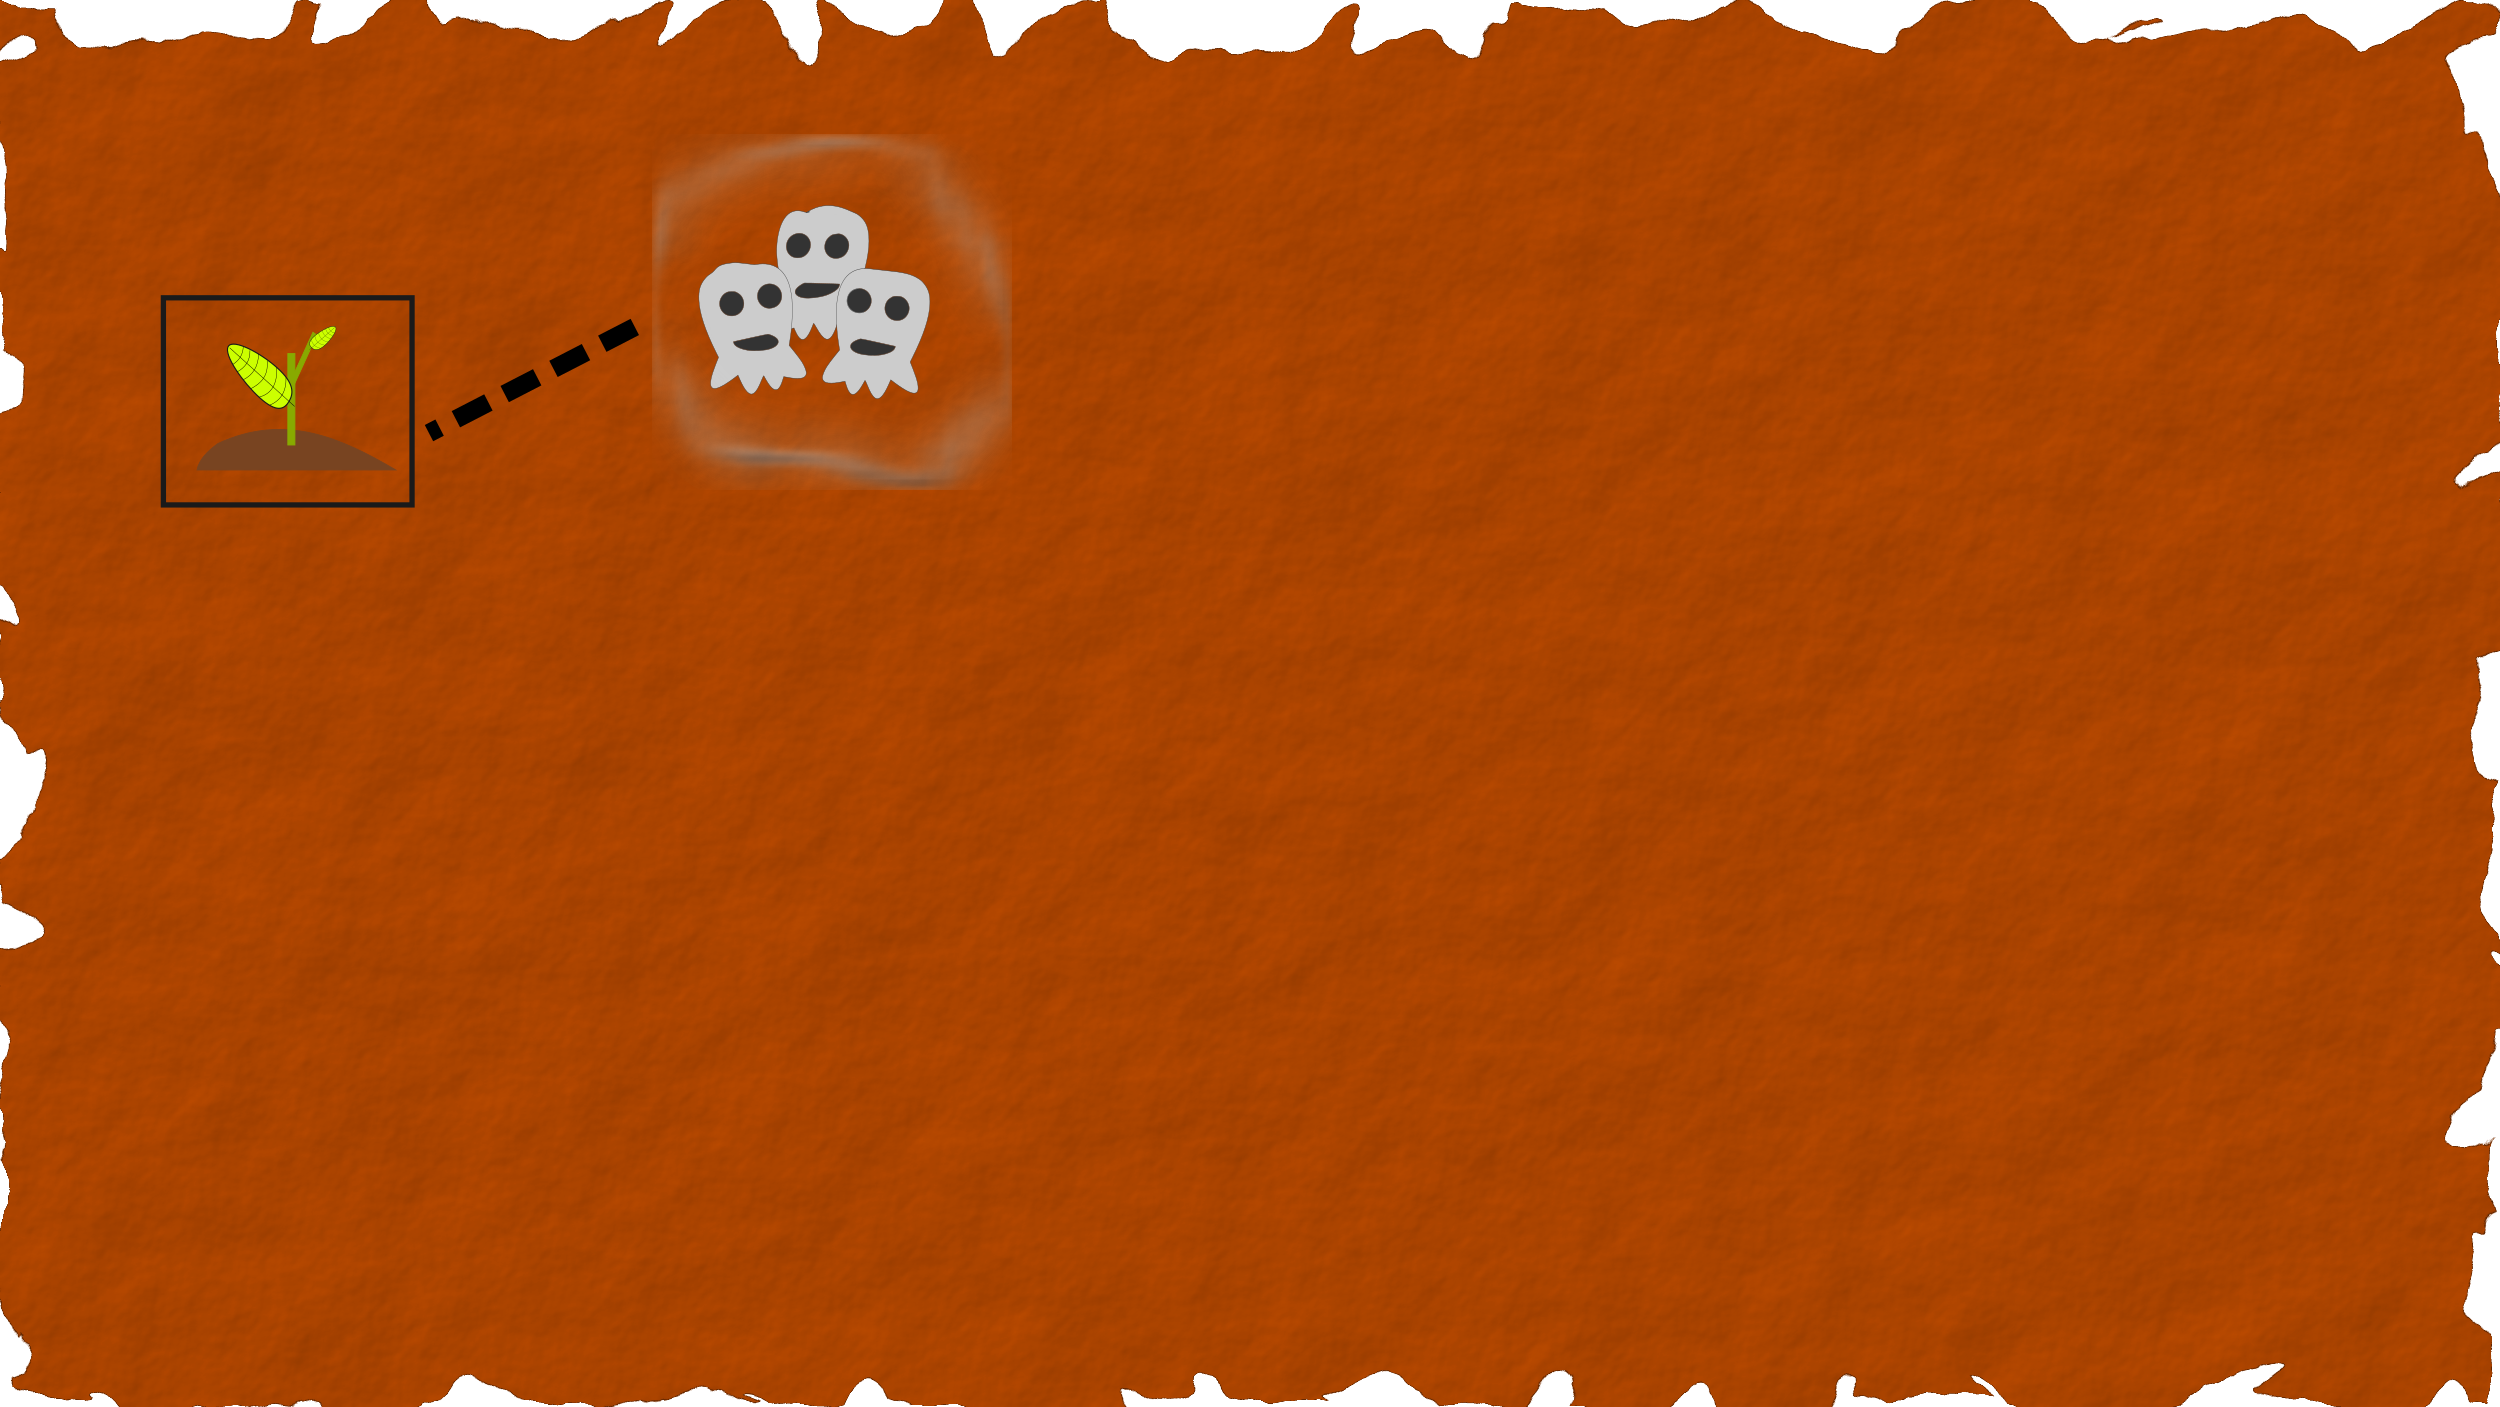
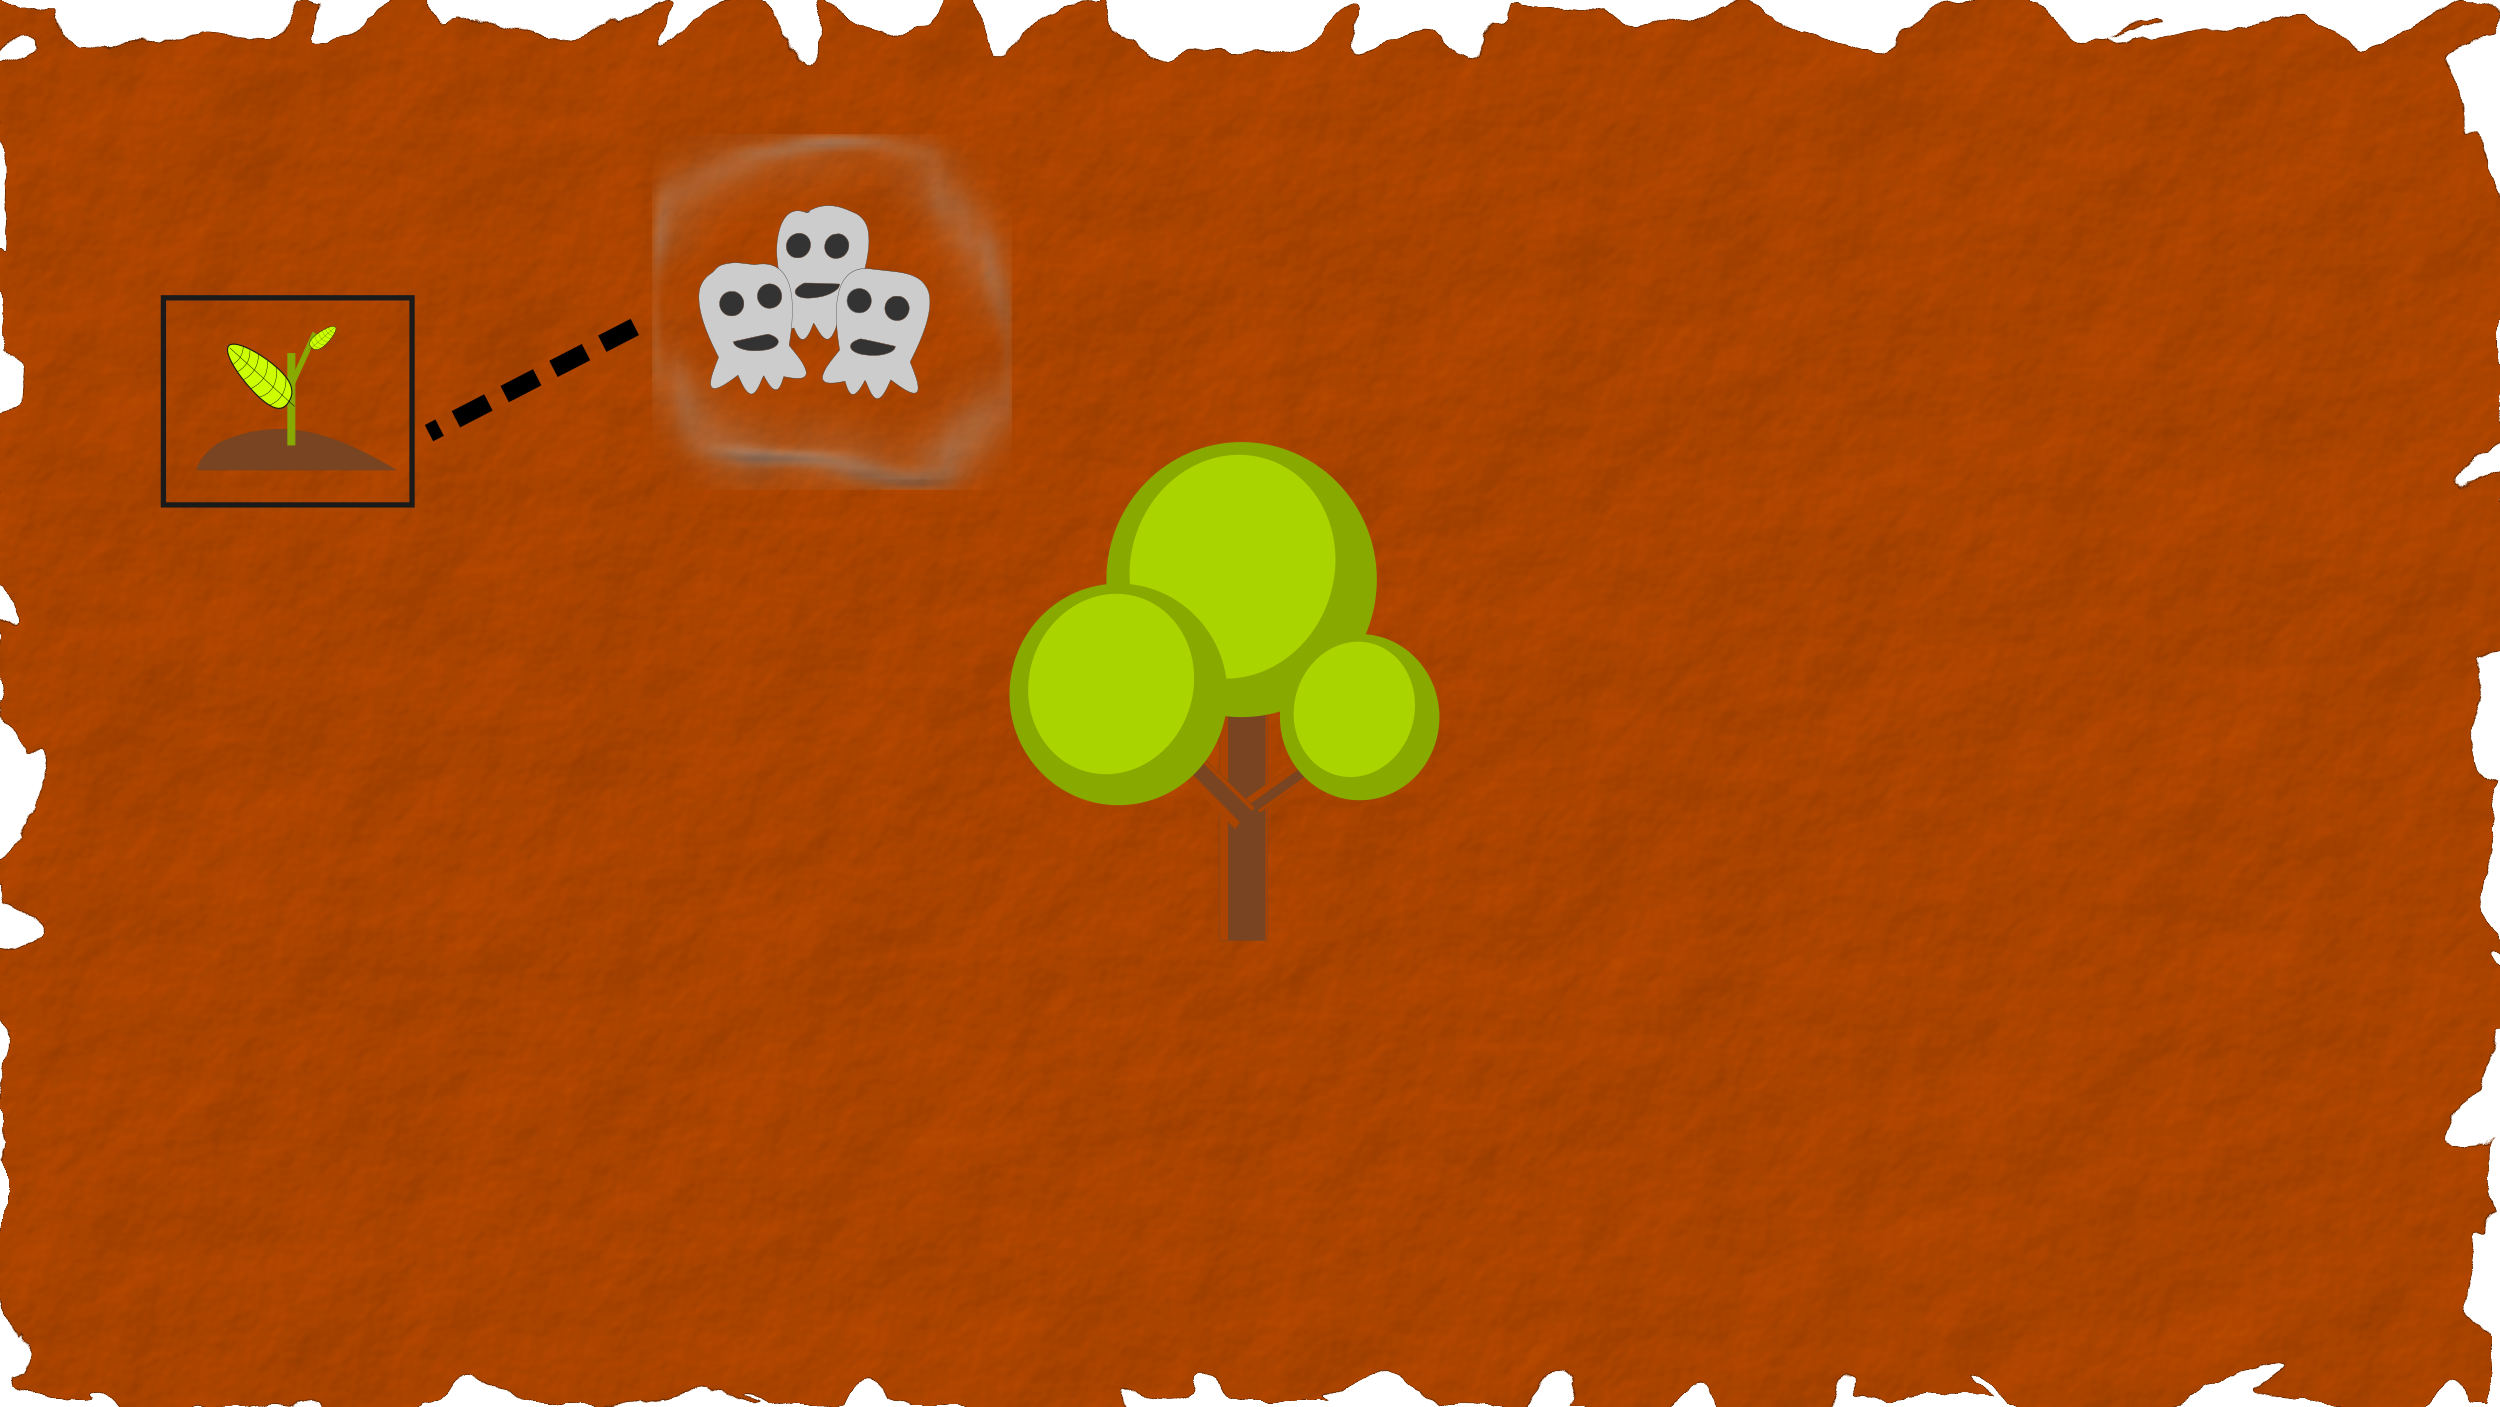
<svg xmlns="http://www.w3.org/2000/svg" width="1920" height="1080" viewBox="0 0 508 285.75" version="1.1" id="table_of_contents_svg">
  <defs id="defs3699">
    <filter y="-0.15" height="1.3" x="-0.15" width="1.3" style="color-interpolation-filters:sRGB;" id="filter3901">
      <feTurbulence type="fractalNoise" baseFrequency="0.04" numOctaves="5" seed="0" result="result4" id="feTurbulence3887" />
      <feDisplacementMap in="SourceGraphic" in2="result4" yChannelSelector="G" xChannelSelector="R" scale="10" result="result3" id="feDisplacementMap3889" />
      <feDiffuseLighting lighting-color="rgb(233,230,215)" diffuseConstant="1" surfaceScale="2" result="result1" in="result4" id="feDiffuseLighting3893">
        <feDistantLight azimuth="235" elevation="40" id="feDistantLight3891" />
      </feDiffuseLighting>
      <feComposite operator="in" in="result3" in2="result1" result="result2" id="feComposite3895" />
      <feComposite in2="result1" result="result5" operator="arithmetic" k1="1.7" id="feComposite3897" />
      <feBlend in="result5" in2="result3" mode="normal" id="feBlend3899" />
    </filter>
    <filter style="color-interpolation-filters:sRGB;" id="filter5016">
      <feTurbulence type="fractalNoise" numOctaves="5" seed="1" baseFrequency="0.013 0.013" result="turbulence" id="feTurbulence5012" />
      <feDisplacementMap in="SourceGraphic" in2="turbulence" scale="6.6" yChannelSelector="G" xChannelSelector="R" id="feDisplacementMap5014" result="fbSourceGraphic" />
      <feColorMatrix result="fbSourceGraphicAlpha" in="fbSourceGraphic" values="0 0 0 -1 0 0 0 0 -1 0 0 0 0 -1 0 0 0 0 1 0" id="feColorMatrix5018" />
      <feTurbulence id="feTurbulence5020" type="fractalNoise" numOctaves="5" seed="1" baseFrequency="0.013 0.013" result="turbulence" in="fbSourceGraphic" />
      <feDisplacementMap in2="turbulence" id="feDisplacementMap5022" in="fbSourceGraphic" scale="6.6" yChannelSelector="G" xChannelSelector="R" result="fbSourceGraphic" />
      <feColorMatrix result="fbSourceGraphicAlpha" in="fbSourceGraphic" values="0 0 0 -1 0 0 0 0 -1 0 0 0 0 -1 0 0 0 0 1 0" id="feColorMatrix5024" />
      <feTurbulence id="feTurbulence5026" type="fractalNoise" numOctaves="5" seed="1" baseFrequency="0.013 0.013" result="turbulence" in="fbSourceGraphic" />
      <feDisplacementMap in2="turbulence" id="feDisplacementMap5028" in="fbSourceGraphic" scale="6.6" yChannelSelector="G" xChannelSelector="R" result="fbSourceGraphic" />
      <feColorMatrix result="fbSourceGraphicAlpha" in="fbSourceGraphic" values="0 0 0 -1 0 0 0 0 -1 0 0 0 0 -1 0 0 0 0 1 0" id="feColorMatrix5030" />
      <feTurbulence id="feTurbulence5032" type="fractalNoise" numOctaves="5" seed="1" baseFrequency="0.013 0.013" result="turbulence" in="fbSourceGraphic" />
      <feDisplacementMap in2="turbulence" id="feDisplacementMap5034" in="fbSourceGraphic" scale="6.6" yChannelSelector="G" xChannelSelector="R" result="fbSourceGraphic" />
      <feColorMatrix result="fbSourceGraphicAlpha" in="fbSourceGraphic" values="0 0 0 -1 0 0 0 0 -1 0 0 0 0 -1 0 0 0 0 1 0" id="feColorMatrix5036" />
      <feTurbulence id="feTurbulence5038" type="fractalNoise" numOctaves="5" seed="1" baseFrequency="0.013 0.013" result="turbulence" in="fbSourceGraphic" />
      <feDisplacementMap in2="turbulence" id="feDisplacementMap5040" in="fbSourceGraphic" scale="6.6" yChannelSelector="G" xChannelSelector="R" result="fbSourceGraphic" />
      <feColorMatrix result="fbSourceGraphicAlpha" in="fbSourceGraphic" values="0 0 0 -1 0 0 0 0 -1 0 0 0 0 -1 0 0 0 0 1 0" id="feColorMatrix5042" />
      <feTurbulence id="feTurbulence5044" type="fractalNoise" numOctaves="5" seed="1" baseFrequency="0.013 0.013" result="turbulence" in="fbSourceGraphic" />
      <feDisplacementMap in2="turbulence" id="feDisplacementMap5046" in="fbSourceGraphic" scale="6.6" yChannelSelector="G" xChannelSelector="R" result="fbSourceGraphic" />
      <feColorMatrix result="fbSourceGraphicAlpha" in="fbSourceGraphic" values="0 0 0 -1 0 0 0 0 -1 0 0 0 0 -1 0 0 0 0 1 0" id="feColorMatrix5048" />
      <feTurbulence id="feTurbulence5050" type="fractalNoise" numOctaves="5" seed="1" baseFrequency="0.013 0.013" result="turbulence" in="fbSourceGraphic" />
      <feDisplacementMap in2="turbulence" id="feDisplacementMap5052" in="fbSourceGraphic" scale="6.6" yChannelSelector="G" xChannelSelector="R" result="fbSourceGraphic" />
      <feColorMatrix result="fbSourceGraphicAlpha" in="fbSourceGraphic" values="0 0 0 -1 0 0 0 0 -1 0 0 0 0 -1 0 0 0 0 1 0" id="feColorMatrix5090" />
      <feGaussianBlur id="feGaussianBlur5092" stdDeviation="0.95 0.87" result="fbSourceGraphic" in="fbSourceGraphic" />
      <feColorMatrix result="fbSourceGraphicAlpha" in="fbSourceGraphic" values="0 0 0 -1 0 0 0 0 -1 0 0 0 0 -1 0 0 0 0 1 0" id="feColorMatrix5094" />
      <feGaussianBlur id="feGaussianBlur5096" result="result1" in="fbSourceGraphicAlpha" stdDeviation="2.2" />
      <feSpecularLighting id="feSpecularLighting5098" result="result0" specularExponent="18.1" specularConstant="2" surfaceScale="5">
        <feDistantLight id="feDistantLight5100" azimuth="225" elevation="24" />
      </feSpecularLighting>
      <feComposite in2="fbSourceGraphicAlpha" id="feComposite5102" result="result6" operator="in" />
      <feMorphology id="feMorphology5104" radius="5.7" operator="dilate" />
      <feGaussianBlur id="feGaussianBlur5106" result="result11" stdDeviation="5.7" />
      <feDiffuseLighting id="feDiffuseLighting5108" surfaceScale="5" result="result3" diffuseConstant="2" in="result1">
        <feDistantLight id="feDistantLight5110" elevation="25" azimuth="225" />
      </feDiffuseLighting>
      <feBlend in2="fbSourceGraphic" id="feBlend5112" result="result7" mode="multiply" in="result3" />
      <feComposite in2="fbSourceGraphicAlpha" id="feComposite5114" in="result7" operator="in" result="result91" />
      <feBlend in2="result91" id="feBlend5116" result="result9" mode="lighten" in="result6" />
      <feComposite in2="result9" id="feComposite5118" in="result11" result="fbSourceGraphic" />
      <feColorMatrix result="fbSourceGraphicAlpha" in="fbSourceGraphic" values="0 0 0 -1 0 0 0 0 -1 0 0 0 0 -1 0 0 0 0 1 0" id="feColorMatrix5154" />
      <feColorMatrix id="feColorMatrix5156" in="fbSourceGraphic" values="1 0 0 0 0 0 1 0 0 0 0 0 1 0 0 -0.212 -0.715 -0.072 1 0 " result="colormatrix" />
      <feComposite in2="colormatrix" id="feComposite5158" in="fbSourceGraphic" operator="arithmetic" k2="1" k3="0" k4="0" result="composite" />
      <feGaussianBlur id="feGaussianBlur5160" stdDeviation="5 0.01" result="blur1" />
      <feGaussianBlur id="feGaussianBlur5162" in="composite" stdDeviation="0.01 5" result="blur2" />
      <feBlend in2="blur1" id="feBlend5164" in="blur2" mode="darken" result="blend" />
    </filter>
  </defs>
  <g id="layer1" style="fill:#aa4400" />
  <path style="fill:#aa4400;stroke-width:0.265;filter:url(#filter3901)" d="M-4.086 -2.014C-4.086 -2.014 3.357 -2.395 9.807 -2.395C12.597 -2.395 13.183 7.348 17.023 7.348C20.043 7.348 36.083 8.267 39.7 8.267C42.815 8.267 40.279 7.412 43.805 7.412C46.971 7.412 50.939 8.803 54.414 8.803C57.614 8.803 59.553 -0.469 62.997 -0.469C66.218 -0.469 61.381 8.928 64.802 8.928C68.041 8.928 66.838 7.003 70.244 7.003C73.495 7.003 82.351 -2.693 85.744 -2.693C89.005 -2.693 86.815 6.532 90.198 6.532C93.467 6.532 97.869 4.418 101.244 4.418C104.52 4.418 112.683 4.526 116.051 4.526C119.332 4.526 131.229 0.166 134.592 0.166C137.879 0.166 131.527 7.098 134.885 7.098C138.177 7.098 148.994 -2.194 152.348 -2.194C155.643 -2.194 161.481 12.126 164.831 12.126C168.129 12.126 162.822 0.413 166.167 0.413C169.469 0.413 178.969 9.591 182.311 9.591C185.616 9.591 183.84 8.496 187.18 8.496C190.488 8.496 191.812 -2.582 195.149 -2.582C198.459 -2.582 198.61 11.625 201.944 11.625C205.258 11.625 220.476 -2.262 223.808 -2.262C227.123 -2.262 221.423 6.035 224.753 6.035C228.07 6.035 233.909 10.832 237.236 10.832C240.556 10.832 239.846 8.889 243.171 8.889C246.493 8.889 260.089 8.485 263.411 8.485C266.736 8.485 272.445 0.966 275.766 0.966C279.093 0.966 272.781 11.522 276.099 11.522C279.428 11.522 288.974 7.492 292.29 7.492C295.621 7.492 295.127 12.668 298.44 12.668C301.774 12.668 301.244 4.871 304.554 4.871C307.891 4.871 305.79 -0.655 309.098 -0.655C312.438 -0.655 319.725 1.562 323.03 1.562C326.373 1.562 329.232 6.628 332.534 6.628C335.88 6.628 354.021 -0.447 357.32 -0.447C360.67 -0.447 350.299 -0.025 353.595 -0.025C356.948 -0.025 362.523 6.543 365.814 6.543C369.172 6.543 379.412 12.467 382.699 12.467C386.061 12.467 383.765 8.796 387.047 8.796C390.415 8.796 393.875 0.544 397.151 0.544C400.526 0.544 407.641 -1.525 410.91 -1.525C414.293 -1.525 420.81 10.84 424.07 10.84C427.463 10.84 434.738 3.106 437.989 3.106C441.394 3.106 426.337 8.672 429.575 8.672C432.997 8.672 437.94 6.848 441.161 6.848C444.605 6.848 447.006 6.848 450.204 6.848C453.68 6.848 462.979 3.304 466.146 3.304C469.672 3.304 467.61 5.345 470.724 5.345C474.341 5.345 479.076 10.289 482.096 10.289C485.936 10.289 498.338 -0.226 501.128 -0.226C507.578 -0.226 515.63 1.95 515.63 1.95C515.63 1.95 499.757 5.323 499.757 11.52C499.757 14.246 500.702 23.09 500.702 26.798C500.702 29.748 502.937 24.752 502.937 28.248C502.937 31.289 508.68 43.12 508.68 46.527C508.68 49.619 515.438 51.869 515.438 55.228C515.438 58.352 518.238 66.212 518.238 69.54C518.238 72.686 517.8 62.194 517.8 65.499C517.8 68.663 514.633 80.483 514.633 83.772C514.633 86.949 499.875 95.727 499.875 99.003C499.875 102.191 508.705 94.549 508.705 97.815C508.705 101.012 507.709 105.641 507.709 108.898C507.709 112.103 516.233 121.236 516.233 124.485C516.233 127.698 515.577 122.686 515.577 125.926C515.577 129.146 501.508 132.015 501.508 135.249C501.508 138.476 502.708 149.068 502.708 152.295C502.708 155.529 515.769 162.368 515.769 165.588C515.769 168.828 512.546 162.288 512.546 165.501C512.546 168.749 503.696 178.997 503.696 182.202C503.696 185.459 511.26 192.232 511.26 195.43C511.26 198.695 505.59 191.614 505.59 194.801C505.59 198.078 517.826 208.682 517.826 211.859C517.826 215.149 505.134 208.628 505.134 211.791C505.134 215.097 498.685 225.733 498.685 228.879C498.685 232.207 517.568 227.142 517.568 230.266C517.568 233.625 505.798 246.428 505.798 249.52C505.798 252.927 502.02 248.801 502.02 251.841C502.02 255.337 499.333 261.59 499.333 264.54C499.333 268.248 513.839 273.742 513.839 276.468C513.839 282.665 513.184 287.094 513.184 287.094C513.184 287.094 513.929 292.735 507.479 292.735C504.689 292.735 501.958 280.837 498.118 280.837C495.098 280.837 483.556 292.111 479.938 292.111C476.824 292.111 462.501 283.889 458.975 283.889C455.809 283.889 467.589 278.435 464.114 278.435C460.914 278.435 442.504 285.3 439.06 285.3C435.839 285.3 446.032 290.781 442.611 290.781C439.373 290.781 423.774 292.383 420.369 292.383C417.118 292.383 415.813 290.229 412.42 290.229C409.159 290.229 402.95 281.079 399.567 281.079C396.298 281.079 407.892 287.813 404.517 287.813C401.241 287.813 391.58 290.171 388.212 290.171C384.93 290.171 380.413 282.522 377.051 282.522C373.764 282.522 379.463 279.037 376.105 279.037C372.814 279.037 368.083 292.831 364.729 292.831C361.434 292.831 354.426 292.738 351.076 292.738C347.778 292.738 348.839 281.104 345.494 281.104C342.192 281.104 339.319 286.533 335.976 286.533C332.671 286.533 322.237 293.04 318.898 293.04C315.59 293.04 319.849 278.814 316.512 278.814C313.202 278.814 308.655 290.45 305.321 290.45C302.007 290.45 285.927 280.228 282.595 280.228C279.28 280.228 273.068 284.181 269.739 284.181C266.421 284.181 274.046 288.046 270.72 288.046C267.399 288.046 260.494 293.743 257.169 293.743C253.846 293.743 245.149 279.776 241.827 279.776C238.502 279.776 242.921 285.874 239.6 285.874C236.273 285.874 230.085 280.485 226.767 280.485C223.437 280.485 229.875 285.135 226.559 285.135C223.228 285.135 220.038 288.878 216.725 288.878C213.39 288.878 194.521 291.682 191.21 291.682C187.873 291.682 185.84 283.693 182.532 283.693C179.192 283.693 179.253 279.042 175.948 279.042C172.605 279.042 172.235 292.591 168.933 292.591C165.587 292.591 153.582 283.878 150.283 283.878C146.934 283.878 155.31 285.579 152.014 285.579C148.661 285.579 146.507 282.381 143.216 282.381C139.858 282.381 137.254 284.559 133.967 284.559C130.604 284.559 117.157 286.787 113.875 286.787C110.507 286.787 119.424 290.575 116.148 290.575C112.773 290.575 98.217 280.387 94.948 280.387C91.565 280.387 92.752 284.938 89.491 284.938C86.098 284.938 88.567 289.621 85.317 289.621C81.911 289.621 70.153 293.023 66.914 293.023C63.493 293.023 68.879 283.252 65.657 283.252C62.213 283.252 59.432 284.976 56.233 284.976C52.757 284.976 36.396 290.901 33.229 290.901C29.703 290.901 30.452 288.261 27.337 288.261C23.72 288.261 22.543 281.59 19.523 281.59C15.683 281.59 20.477 283.079 17.687 283.079C11.237 283.079 -3.312 280.685 -3.312 280.685C-3.312 280.685 4.035 278.816 4.035 272.618C4.035 269.892 3.376 274.64 3.376 270.932C3.376 267.983 -3.534 254.387 -3.534 250.891C-3.534 247.85 -0.607 245.052 -0.607 241.645C-0.607 238.554 0.422 236.095 0.422 232.737C0.422 229.613 -4.42 225.906 -4.42 222.578C-4.42 219.432 -1.938 227.087 -1.938 223.781C-1.938 220.618 1.522 213.413 1.522 210.124C1.522 206.947 -8.019 197.697 -8.019 194.42C-8.019 191.233 9.565 193.828 9.565 190.563C9.565 187.366 -7.195 182.095 -7.195 178.839C-7.195 175.633 3.894 174.752 3.894 171.503C3.894 168.29 9.523 156.274 9.523 153.034C9.523 149.814 5.266 155.815 5.266 152.581C5.266 149.354 -1.5 143.865 -1.5 140.638C-1.5 137.405 -7.432 126.218 -7.432 122.998C-7.432 119.758 4.558 130.399 4.558 127.186C4.558 123.938 -7.96 110.984 -7.96 107.778C-7.96 104.522 -0.115 105.136 -0.115 101.938C-0.115 98.673 -4.358 89.73 -4.358 86.542C-4.358 83.266 5.236 85.42 5.236 82.243C5.236 78.954 5.645 78.858 5.645 75.695C5.645 72.389 -9.01 65.103 -9.01 61.957C-9.01 58.629 -0.188 54.667 -0.188 51.543C-0.188 48.184 1.952 53.513 1.952 50.421C1.952 47.014 0.919 35.787 0.919 32.746C0.919 29.251 -5.06 20.111 -5.06 17.162C-5.06 13.453 8.239 10.492 8.239 7.766C8.239 1.568 0.417 11.137 0.417 11.137" id="rect3720" />
  <g id="layer3">
    <path style="fill:none;stroke:#000000;stroke-width:3.719;stroke-linecap:butt;stroke-linejoin:miter;stroke-miterlimit:4;stroke-dasharray:7.438, 3.719;stroke-dashoffset:5.004;stroke-opacity:1" d="M 87.165,88.007 131.211,65.289" id="path5486" />
  </g>
  <g id="routes">
    <g id="Every_story_needs_a_beginning" transform="translate(5.34539,5.87993)">
      <g transform="matrix(0.5683609,0,0,0.590913,247.6446,-22.68456)" id="Every_story_needs_a_beginning2">
        <path style="fill:#784421;stroke:#784421;stroke-width:0.312px;stroke-linecap:butt;stroke-linejoin:miter;stroke-opacity:1" d="m -374.693,190.039 h 71.052 c -19.594,-11.069 -39.666,-19.744 -63.597,-9.065 -3.875,2.705 -6.748,5.639 -7.455,9.065 z" id="path82" />
        <rect style="fill:#88aa00;fill-opacity:1;stroke:#88aa00;stroke-width:0.347" id="rect84" width="2.502" height="31.401" x="-342.203" y="150.037" />
        <rect style="fill:#88aa00;fill-opacity:1;stroke:#88aa00;stroke-width:0.322" id="rect86" width="1.697" height="19.073" x="240.759" y="-326.925" transform="matrix(-0.8296364,-0.5583041,0.4290777,-0.9032676,0,0)" />
        <path style="fill:#ccff00;stroke:#1a1a1a;stroke-width:0.403px;stroke-linecap:butt;stroke-linejoin:miter;stroke-opacity:1" d="m -341.778,166.466 c -1.735,2.833 -4.477,3.976 -10.482,-1.234 -6.005,-5.21 -13.009,-14.81 -11.274,-17.643 1.735,-2.833 11.557,2.167 17.562,7.378 6.005,5.21 5.93,8.667 4.194,11.5 z" id="path88" />
        <path style="fill:none;stroke:#000000;stroke-width:0.158px;stroke-linecap:butt;stroke-linejoin:miter;stroke-opacity:1" d="m -339.796,168.186 -23.195,-20.126" id="path95" />
        <path style="fill:none;stroke:#000000;stroke-width:0.151px;stroke-linecap:butt;stroke-linejoin:miter;stroke-opacity:1" d="m -348.652,167.733 c 4.141,-1.662 5.911,-4.917 5.785,-9.444" id="path97" />
        <path style="fill:none;stroke:#000000;stroke-width:0.151px;stroke-linecap:butt;stroke-linejoin:miter;stroke-opacity:1" d="m -352.381,164.969 c 4.307,-1.115 6.452,-4.405 6.193,-10.111" id="path99" />
        <path style="fill:none;stroke:#000000;stroke-width:0.151px;stroke-linecap:butt;stroke-linejoin:miter;stroke-opacity:1" d="m -355.489,162.115 c 3.662,-1.807 6.399,-4.37 5.879,-9.598" id="path101" />
        <path style="fill:none;stroke:#000000;stroke-width:0.151px;stroke-linecap:butt;stroke-linejoin:miter;stroke-opacity:1" d="m -358.093,158.991 c 3.444,-1.647 5.323,-4.554 5.439,-8.88" id="path103" />
        <path style="fill:none;stroke:#000000;stroke-width:0.151px;stroke-linecap:butt;stroke-linejoin:miter;stroke-opacity:1" d="m -360.286,156.302 c 2.731,-1.494 4.622,-3.654 4.527,-7.391" id="path105" />
        <path style="fill:none;stroke:#000000;stroke-width:0.151px;stroke-linecap:butt;stroke-linejoin:miter;stroke-opacity:1" d="m -361.812,153.721 c 1.911,-1.239 3.455,-2.886 3.678,-6.005" id="path107" />
        <path style="fill:#ccff00;stroke:#1a1a1a;stroke-width:0.159px;stroke-linecap:butt;stroke-linejoin:miter;stroke-opacity:1" d="m -333.696,148.012 c -1.001,-0.898 -1.294,-2.064 1.044,-4.04 2.338,-1.976 6.426,-4.017 7.427,-3.12 1.001,0.897 -1.463,4.394 -3.801,6.37 -2.338,1.976 -3.67,1.687 -4.67,0.79 z" id="path88-3" />
        <path style="fill:none;stroke:#000000;stroke-width:0.062px;stroke-linecap:butt;stroke-linejoin:miter;stroke-opacity:1" d="m -334.467,148.664 9.032,-7.633" id="path95-9" />
        <path style="fill:none;stroke:#000000;stroke-width:0.06px;stroke-linecap:butt;stroke-linejoin:miter;stroke-opacity:1" d="m -333.813,145.206 c 0.418,1.758 1.58,2.7 3.336,2.991" id="path97-6" />
        <path style="fill:none;stroke:#000000;stroke-width:0.06px;stroke-linecap:butt;stroke-linejoin:miter;stroke-opacity:1" d="m -332.544,143.944 c 0.198,1.782 1.353,2.875 3.572,3.201" id="path99-0" />
        <path style="fill:none;stroke:#000000;stroke-width:0.06px;stroke-linecap:butt;stroke-linejoin:miter;stroke-opacity:1" d="m -331.273,142.932 c 0.5,1.58 1.342,2.851 3.391,3.039" id="path101-9" />
        <path style="fill:none;stroke:#000000;stroke-width:0.06px;stroke-linecap:butt;stroke-linejoin:miter;stroke-opacity:1" d="m -329.924,142.14 c 0.45,1.482 1.472,2.441 3.137,2.811" id="path103-8" />
        <path style="fill:none;stroke:#000000;stroke-width:0.06px;stroke-linecap:butt;stroke-linejoin:miter;stroke-opacity:1" d="m -328.767,141.478 c 0.429,1.189 1.162,2.097 2.611,2.34" id="path105-6" />
        <path style="fill:none;stroke:#000000;stroke-width:0.06px;stroke-linecap:butt;stroke-linejoin:miter;stroke-opacity:1" d="m -327.687,141.07 c 0.375,0.846 0.928,1.579 2.121,1.902" id="path107-2" />
      </g>
      <rect y="54.635" x="27.858" height="42.085" width="50.524" id="rect126" style="opacity:1;fill:#000000;fill-opacity:0;stroke:#1a1a1a;stroke-width:1.074;stroke-miterlimit:4;stroke-dasharray:none" />
    </g>
    <g id="Ghosts_of_the_past">
      <g transform="matrix(0.2629772,0,0,0.3296694,205.7058,75.19638)" id="Ghosts_of_the_past_inner">
        <g id="ghost_3">
          <g transform="rotate(-8.458652,-360.1795,202.7628)" id="ghost_3_inner">
            <ellipse ry="7.35" rx="9.221" cy="-44.996" cx="-126.285" id="path48-5" style="fill:#333333;fill-opacity:1;stroke:#333333;stroke-width:0.265" />
            <ellipse ry="7.35" rx="9.221" cy="-40.319" cx="-97.019" id="path48-7-8" style="fill:#333333;fill-opacity:1;stroke:#333333;stroke-width:0.265" />
            <path d="m -98.622,-16.799 a 17.105,5.345 0 0 1 -14.066,5.26 17.105,5.345 0 0 1 -19.064,-3.391 17.105,5.345 0 0 1 7.293,-6.465" id="path67-2" style="fill:#333333;fill-opacity:1;stroke:#333333;stroke-width:0.265" />
            <path transform="scale(0.2645833)" id="path79-1" d="m -430.576,56.622 c -7.603,-3.996 -14.274,-12.785 -23.172,-30.528 -3.17,-6.321 -6.115,-11.094 -6.544,-10.607 -0.429,0.488 -3.222,4.47 -6.207,8.85 -2.985,4.38 -8.031,10.608 -11.214,13.842 -16.52,16.778 -28.472,12.673 -38.001,-13.053 l -2.745,-7.411 -4.546,0.547 c -2.5,0.301 -9.091,1.246 -14.647,2.102 -13.102,2.017 -29.884,2.033 -36.611,0.035 -6.522,-1.937 -10.361,-6.18 -10.361,-11.454 0,-5.265 5.585,-16.322 13.085,-25.905 3.479,-4.445 13.267,-14.915 21.752,-23.267 l 15.428,-15.186 -2.369,-12.088 c -4.925,-25.131 -6.825,-43.966 -6.876,-68.151 -0.051,-24.047 0.791,-32.192 4.989,-48.269 11.355,-43.49 40.722,-83.888 90.981,-60.813 5.531,2.54 9.301,0.227 14.552,1.413 1.913,0.432 -19.325,3.283 -5.251,-1.186 63.284,-20.097 112.747,12.077 133.676,22.652 7.407,3.742 11.075,6.341 17.104,12.371 13.153,13.158 17.775,26.311 16.716,47.567 -1.565,31.403 -17.953,71.348 -50.903,124.075 l -6.52,10.433 8.099,16.337 c 27.421,55.308 17.616,69.4 -31.037,44.611 -6.99,-3.561 -17.461,-9.383 -23.27,-12.938 l -10.562,-6.463 -5.942,10.715 c -15.113,27.255 -28.208,37.76 -39.605,31.77 z m 17.173,-100.462 c 17.323,-2.123 33.098,-7.438 38.173,-12.863 2.504,-2.677 4.511,-7.23 3.187,-7.23 -0.384,0 -22.575,-3.926 -49.313,-8.724 -26.738,-4.798 -49.833,-8.657 -51.321,-8.576 -4.197,0.229 -15.962,4.081 -21.36,6.992 -15.893,8.572 -9.385,20.801 14.337,26.942 16.808,4.351 46.41,5.896 66.297,3.459 z m 62.371,-82.713 c 11.509,-4.306 19.936,-15.199 19.936,-25.769 0,-10.559 -8.297,-21.293 -20.035,-25.92 -4.497,-1.773 -7.842,-2.261 -15.806,-2.307 -9.263,-0.053 -10.647,0.201 -16.668,3.064 -8.553,4.066 -12.064,7.137 -15.685,13.715 -7.057,12.822 -1.328,28.038 13.392,35.569 9.823,5.025 24.043,5.697 34.865,1.648 z m -113.667,-16.687 c 2.824,-0.839 7.323,-2.998 9.999,-4.798 14.868,-10.005 17.387,-26.794 5.867,-39.11 -16.482,-17.621 -51.325,-14.092 -61.449,6.224 -5.74,11.519 -1.962,24.599 9.354,32.384 9.282,6.386 24.884,8.668 36.228,5.3 z" style="fill:#cccccc;fill-opacity:1;stroke:#333333;stroke-width:1.01" />
          </g>
        </g>
        <g id="ghost_1">
          <g id="ghost_1_inner" transform="translate(7.9375,2.267857)">
            <ellipse ry="7.35" rx="9.221" cy="-44.996" cx="-126.285" id="path48" style="fill:#333333;fill-opacity:1;stroke:#333333;stroke-width:0.265" />
            <ellipse ry="7.35" rx="9.221" cy="-40.319" cx="-97.019" id="path48-7" style="fill:#333333;fill-opacity:1;stroke:#333333;stroke-width:0.265" />
            <path d="m -98.622,-16.799 a 17.105,5.345 0 0 1 -14.066,5.26 17.105,5.345 0 0 1 -19.064,-3.391 17.105,5.345 0 0 1 7.293,-6.465" id="path67" style="fill:#333333;fill-opacity:1;stroke:#333333;stroke-width:0.265" />
            <path transform="scale(0.2645833)" id="path79" d="m -430.576,56.622 c -7.603,-3.996 -14.274,-12.785 -23.172,-30.528 -3.17,-6.321 -6.115,-11.094 -6.544,-10.607 -0.429,0.488 -3.222,4.47 -6.207,8.85 -2.985,4.38 -8.031,10.608 -11.214,13.842 -16.52,16.778 -28.472,12.673 -38.001,-13.053 l -2.745,-7.411 -4.546,0.547 c -2.5,0.301 -9.091,1.246 -14.647,2.102 -13.102,2.017 -29.884,2.033 -36.611,0.035 -6.522,-1.937 -10.361,-6.18 -10.361,-11.454 0,-5.265 5.585,-16.322 13.085,-25.905 3.479,-4.445 13.267,-14.915 21.752,-23.267 l 15.428,-15.186 -2.369,-12.088 c -4.925,-25.131 -6.825,-43.966 -6.876,-68.151 -0.051,-24.047 0.791,-32.192 4.989,-48.269 11.355,-43.49 42.626,-64.392 90.981,-60.813 6.07,0.449 12.618,1.085 14.552,1.413 1.934,0.328 15.562,1.523 30.285,2.654 56.015,4.306 77.174,8.362 98.141,18.812 7.427,3.702 11.075,6.341 17.104,12.371 13.153,13.158 17.775,26.311 16.716,47.567 -1.565,31.403 -17.953,71.348 -50.903,124.075 l -6.52,10.433 8.099,16.337 c 27.421,55.308 17.616,69.4 -31.037,44.611 -6.99,-3.561 -17.461,-9.383 -23.27,-12.938 l -10.562,-6.463 -5.942,10.715 c -15.113,27.255 -28.208,37.76 -39.605,31.77 z m 17.173,-100.462 c 17.323,-2.123 33.098,-7.438 38.173,-12.863 2.504,-2.677 4.511,-7.23 3.187,-7.23 -0.384,0 -22.575,-3.926 -49.313,-8.724 -26.738,-4.798 -49.833,-8.657 -51.321,-8.576 -4.197,0.229 -15.962,4.081 -21.36,6.992 -15.893,8.572 -9.385,20.801 14.337,26.942 16.808,4.351 46.41,5.896 66.297,3.459 z m 62.371,-82.713 c 11.509,-4.306 19.936,-15.199 19.936,-25.769 0,-10.559 -8.297,-21.293 -20.035,-25.92 -4.497,-1.773 -7.842,-2.261 -15.806,-2.307 -9.263,-0.053 -10.647,0.201 -16.668,3.064 -8.553,4.066 -12.064,7.137 -15.685,13.715 -7.057,12.822 -1.328,28.038 13.392,35.569 9.823,5.025 24.043,5.697 34.865,1.648 z m -113.667,-16.687 c 2.824,-0.839 7.323,-2.998 9.999,-4.798 14.868,-10.005 17.387,-26.794 5.867,-39.11 -16.482,-17.621 -51.325,-14.092 -61.449,6.224 -5.74,11.519 -1.962,24.599 9.354,32.384 9.282,6.386 24.884,8.668 36.228,5.3 z" style="fill:#cccccc;fill-opacity:1;stroke:#333333;stroke-width:1.01" />
          </g>
        </g>
        <g id="ghost_2">
          <g transform="matrix(-1,0,0,1,-313.8565,-0.6003542)" id="ghost_2_inner">
            <ellipse ry="7.35" rx="9.221" cy="-44.996" cx="-126.285" id="path48-8" style="fill:#333333;fill-opacity:1;stroke:#333333;stroke-width:0.265" />
            <ellipse ry="7.35" rx="9.221" cy="-40.319" cx="-97.019" id="path48-7-9" style="fill:#333333;fill-opacity:1;stroke:#333333;stroke-width:0.265" />
            <path d="m -98.622,-16.799 a 17.105,5.345 0 0 1 -14.066,5.26 17.105,5.345 0 0 1 -19.064,-3.391 17.105,5.345 0 0 1 7.293,-6.465" id="path67-1" style="fill:#333333;fill-opacity:1;stroke:#333333;stroke-width:0.265" />
            <path transform="scale(0.2645833)" id="path79-3" d="m -430.576,56.622 c -7.603,-3.996 -14.274,-12.785 -23.172,-30.528 -3.17,-6.321 -6.115,-11.094 -6.544,-10.607 -0.429,0.488 -3.222,4.47 -6.207,8.85 -2.985,4.38 -8.031,10.608 -11.214,13.842 -16.52,16.778 -28.472,12.673 -38.001,-13.053 l -2.745,-7.411 -4.546,0.547 c -2.5,0.301 -9.091,1.246 -14.647,2.102 -13.102,2.017 -29.884,2.033 -36.611,0.035 -6.522,-1.937 -10.361,-6.18 -10.361,-11.454 0,-5.265 5.585,-16.322 13.085,-25.905 3.479,-4.445 13.267,-14.915 21.752,-23.267 l 15.428,-15.186 -2.369,-12.088 c -4.925,-25.131 -6.825,-43.966 -6.876,-68.151 -0.051,-24.047 0.791,-32.192 4.989,-48.269 11.355,-43.49 42.626,-64.392 90.981,-60.813 6.07,0.449 12.618,1.085 14.552,1.413 1.934,0.328 46.991,-5.62 61.714,-4.488 56.015,4.306 45.746,15.504 66.712,25.955 7.427,3.702 11.075,6.341 17.104,12.371 13.153,13.158 17.775,26.311 16.716,47.567 -1.565,31.403 -17.953,71.348 -50.903,124.075 l -6.52,10.433 8.099,16.337 c 27.421,55.308 17.616,69.4 -31.037,44.611 -6.99,-3.561 -17.461,-9.383 -23.27,-12.938 l -10.562,-6.463 -5.942,10.715 c -15.113,27.255 -28.208,37.76 -39.605,31.77 z m 17.173,-100.462 c 17.323,-2.123 33.098,-7.438 38.173,-12.863 2.504,-2.677 4.511,-7.23 3.187,-7.23 -0.384,0 -22.575,-3.926 -49.313,-8.724 -26.738,-4.798 -49.833,-8.657 -51.321,-8.576 -4.197,0.229 -15.962,4.081 -21.36,6.992 -15.893,8.572 -9.385,20.801 14.337,26.942 16.808,4.351 46.41,5.896 66.297,3.459 z m 62.371,-82.713 c 11.509,-4.306 19.936,-15.199 19.936,-25.769 0,-10.559 -8.297,-21.293 -20.035,-25.92 -4.497,-1.773 -7.842,-2.261 -15.806,-2.307 -9.263,-0.053 -10.647,0.201 -16.668,3.064 -8.553,4.066 -12.064,7.137 -15.685,13.715 -7.057,12.822 -1.328,28.038 13.392,35.569 9.823,5.025 24.043,5.697 34.865,1.648 z m -113.667,-16.687 c 2.824,-0.839 7.323,-2.998 9.999,-4.798 14.868,-10.005 17.387,-26.794 5.867,-39.11 -16.482,-17.621 -51.325,-14.092 -61.449,6.224 -5.74,11.519 -1.962,24.599 9.354,32.384 9.282,6.386 24.884,8.668 36.228,5.3 z" style="fill:#cccccc;fill-opacity:1;stroke:#333333;stroke-width:1.01" />
          </g>
        </g>
      </g>
      <path transform="matrix(0.9204675,0,0,0.9825138,16.16148,1.936482)" id="path4995" d="M 199.054,62.525 A 32.953,30.634 0 0 1 166.101,93.159 32.953,30.634 0 0 1 133.149,62.525 32.953,30.634 0 0 1 166.101,31.891 32.953,30.634 0 0 1 199.054,62.525 Z" style="opacity:1;fill:#000000;fill-opacity:0;stroke:#1a1a1a;stroke-width:1.184;stroke-miterlimit:4;stroke-dasharray:none;filter:url(#filter5016)" />
    </g>
+     <g id="Tree_of_(almost)_wisdom" transform="matrix(0.6879434,0,0,0.6745064,425.3769,76.44116)">
+       <g id="g1282">
+         <rect style="opacity:1;fill:#784421;fill-opacity:1" id="rect1035" width="14.309" height="93.603" x="-258.154" y="76.484" />
+         <rect style="opacity:1;fill:#aa4400;fill-opacity:1;stroke-width:0.265" id="rect1092" width="2.385" height="67.52" x="-258.005" y="102.419" />
+         <ellipse style="opacity:1;fill:#88aa00;fill-opacity:1;stroke-width:0.265" id="path1037" cx="-251.596" cy="61.281" rx="39.945" ry="41.436" />
+         <ellipse style="opacity:1;fill:#aad400;fill-opacity:1;stroke-width:0.285" id="path1041" cx="-229.36" cy="123.885" rx="30.108" ry="33.983" transform="rotate(15.65322)" />
+         <rect style="opacity:1;fill:#aa4400;fill-opacity:1;stroke-width:0.265" id="rect1098" width="0.527" height="67.979" x="-244.515" y="102.048" />
+         <rect style="opacity:1;fill:#784421;fill-opacity:1;stroke-width:0.359" id="rect1035-7-4" width="5.962" height="28.957" x="-44.076" y="249.27" transform="rotate(54.02982)" />
+         <rect style="opacity:1;fill:#aa4400;fill-opacity:1;stroke-width:0.158" id="rect1092-2-6" width="1.987" height="28.767" x="-44.014" y="249.397" transform="rotate(54.02982)" />
+         <rect style="opacity:1;fill:#aa4400;fill-opacity:1;stroke-width:0.234" id="rect1098-8-2" width="0.965" height="28.963" x="-39.138" y="249.239" transform="rotate(54.02982)" />
+         <ellipse style="opacity:1;fill:#88aa00;fill-opacity:1;stroke-width:0.158" id="path1037-2-8" cx="-216.719" cy="102.717" rx="23.55" ry="25.04" />
+         <rect style="opacity:1;fill:#784421;fill-opacity:1;stroke-width:0.496" id="rect1035-7-4-8" width="8.452" height="39.029" x="-278.606" y="120.63" transform="matrix(0.5879105,-0.808926,-0.708045,-0.7061673,0,0)" />
+         <rect style="opacity:1;fill:#aa4400;fill-opacity:1;stroke-width:0.189" id="rect1092-2-6-0" width="2.446" height="33.461" x="-282.369" y="131.97" transform="matrix(0.5731903,-0.8194223,-0.6944139,-0.7195758,0,0)" />
+         <rect style="opacity:1;fill:#aa4400;fill-opacity:1;stroke-width:0.283" id="rect1098-8-2-9" width="1.197" height="34.147" x="-271.623" y="125.725" transform="matrix(0.5874687,-0.8092469,-0.7076395,-0.7065737,0,0)" />
+         <ellipse style="opacity:1;fill:#aad400;fill-opacity:1;stroke-width:0.17" id="path1041-6-5" cx="-184.122" cy="156.752" rx="17.783" ry="20.501" transform="matrix(0.9611398,0.2760622,-0.263686,0.9646086,0,0)" />
+         <ellipse style="opacity:1;fill:#88aa00;fill-opacity:1;stroke-width:0.213" id="path1037-2" cx="-287.964" cy="95.86" rx="32.195" ry="33.387" />
+         <ellipse style="opacity:1;fill:#aad400;fill-opacity:1;stroke-width:0.23" id="path1041-6" cx="-254.333" cy="167.561" rx="24.266" ry="27.383" transform="matrix(0.9629311,0.2697476,-0.269881,0.9628937,0,0)" />
+       </g>
+     </g>
  </g>
</svg>
